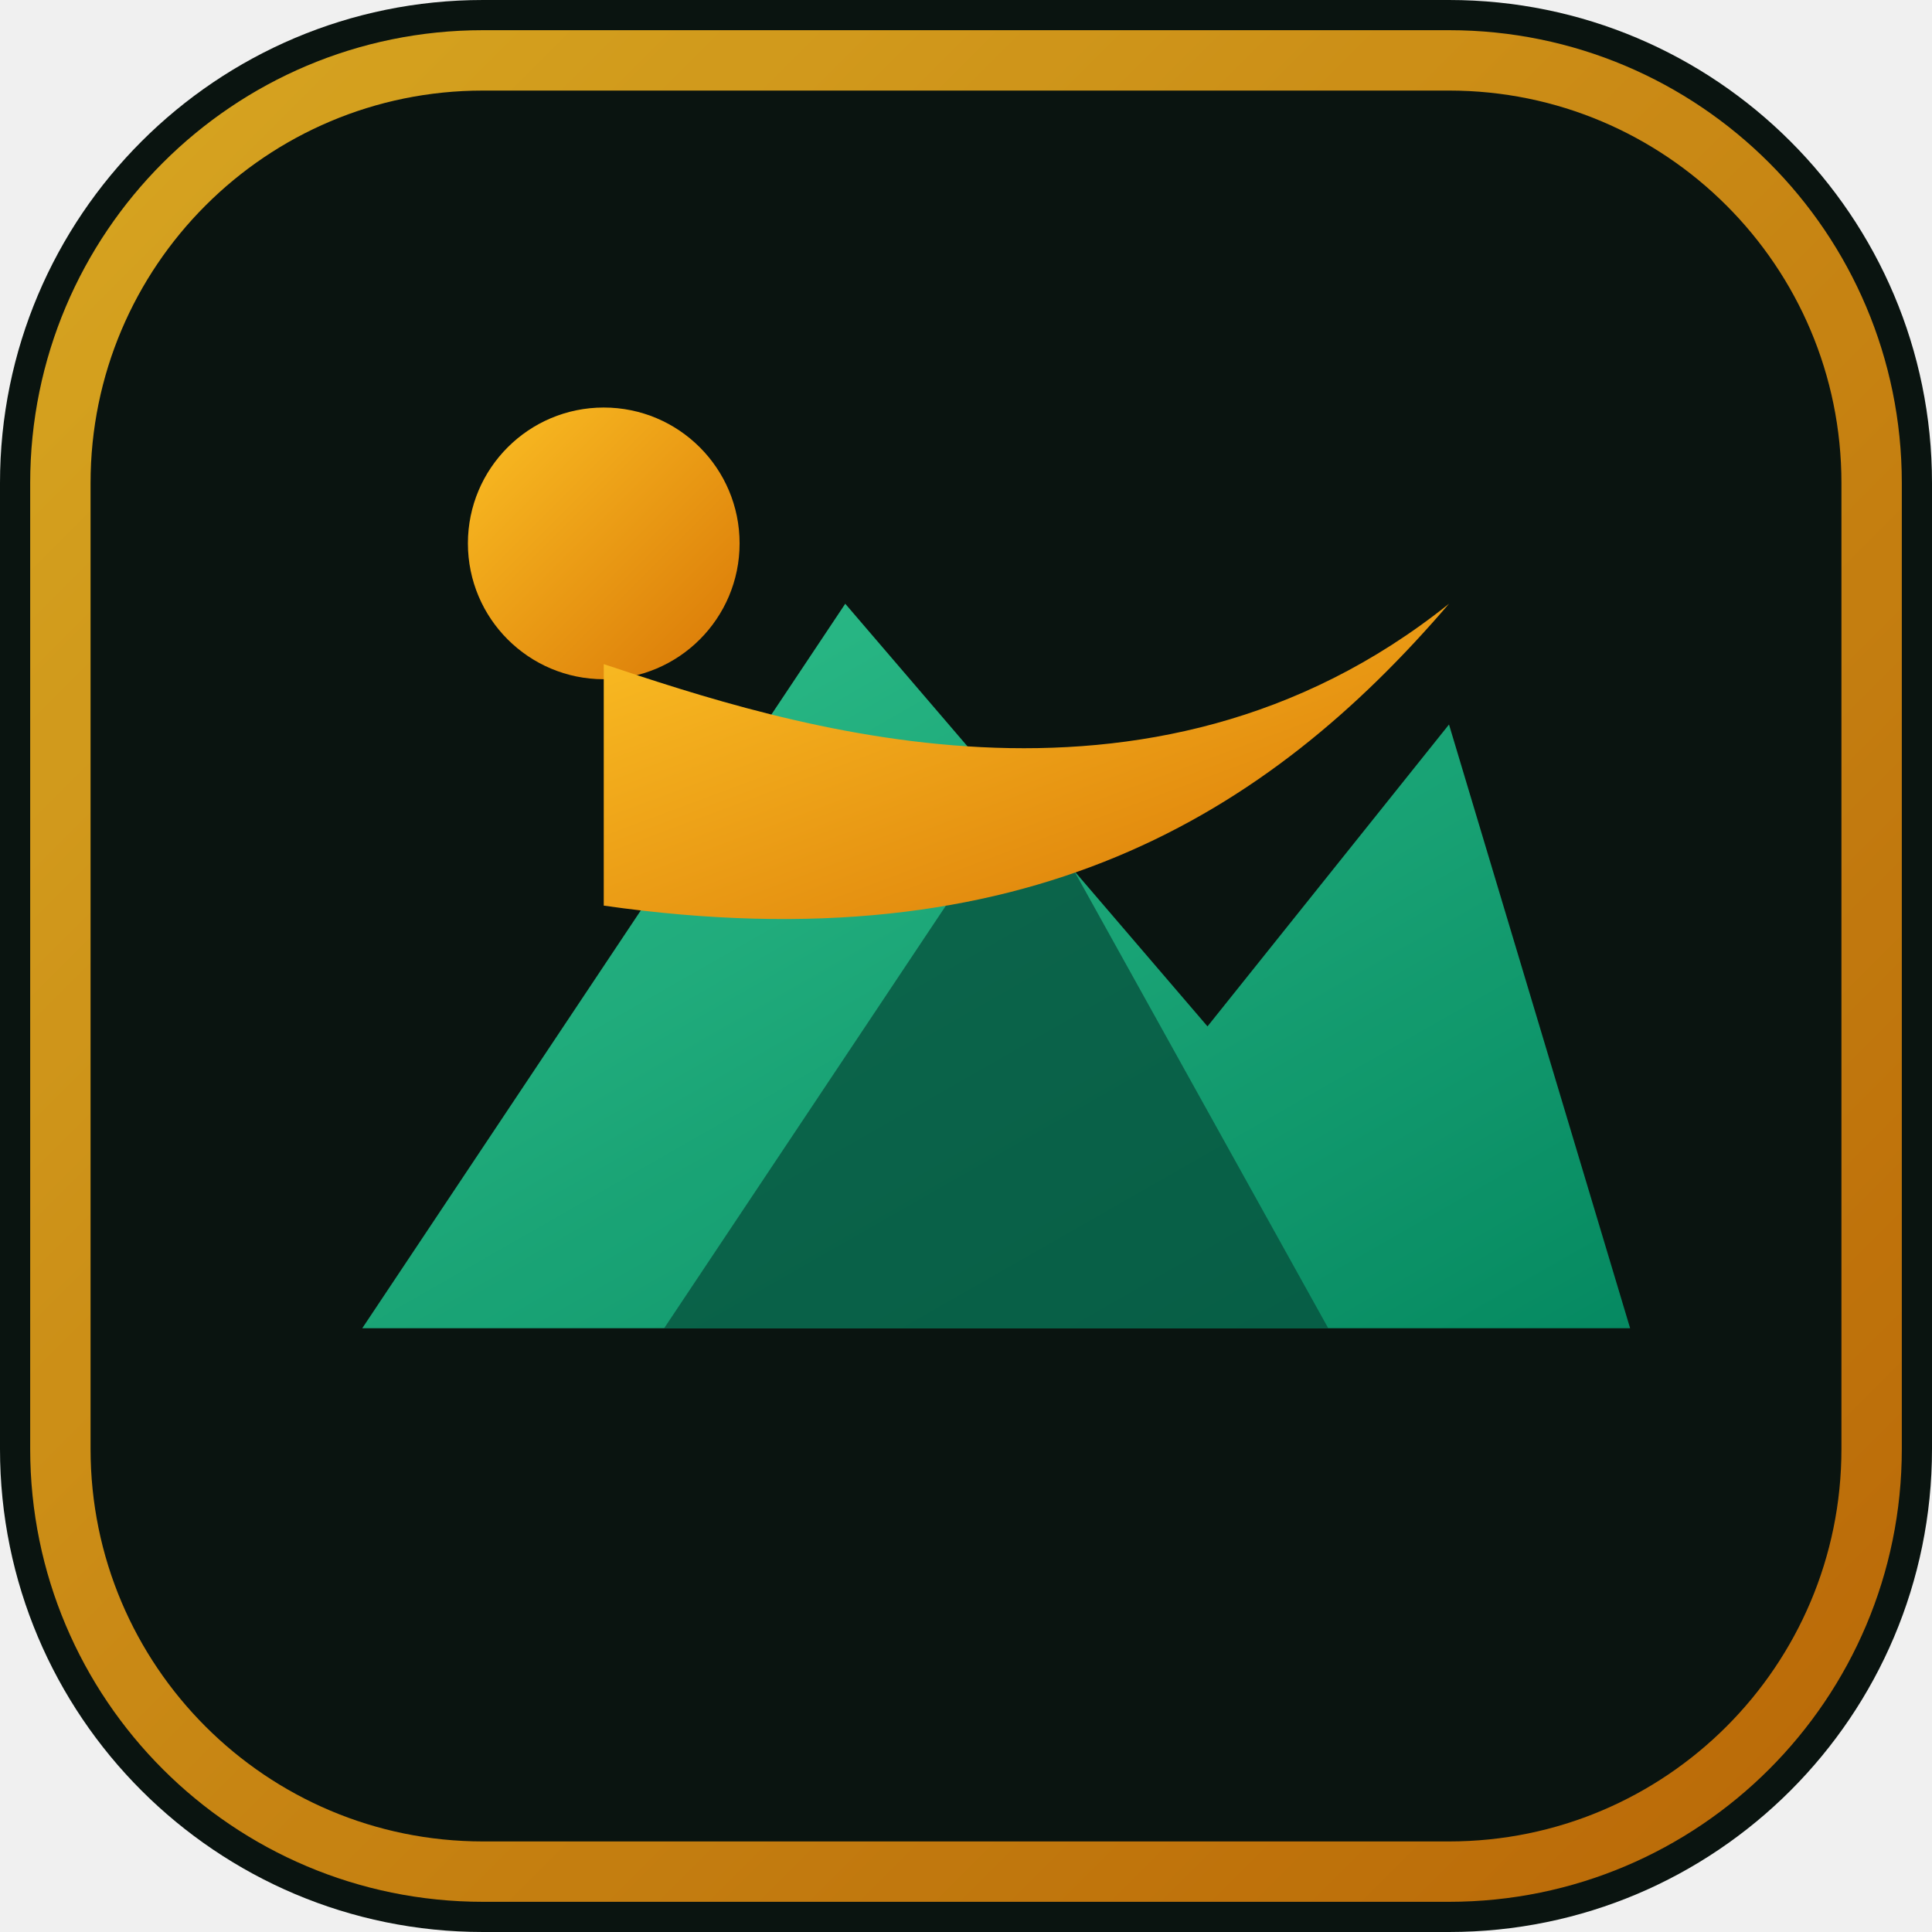
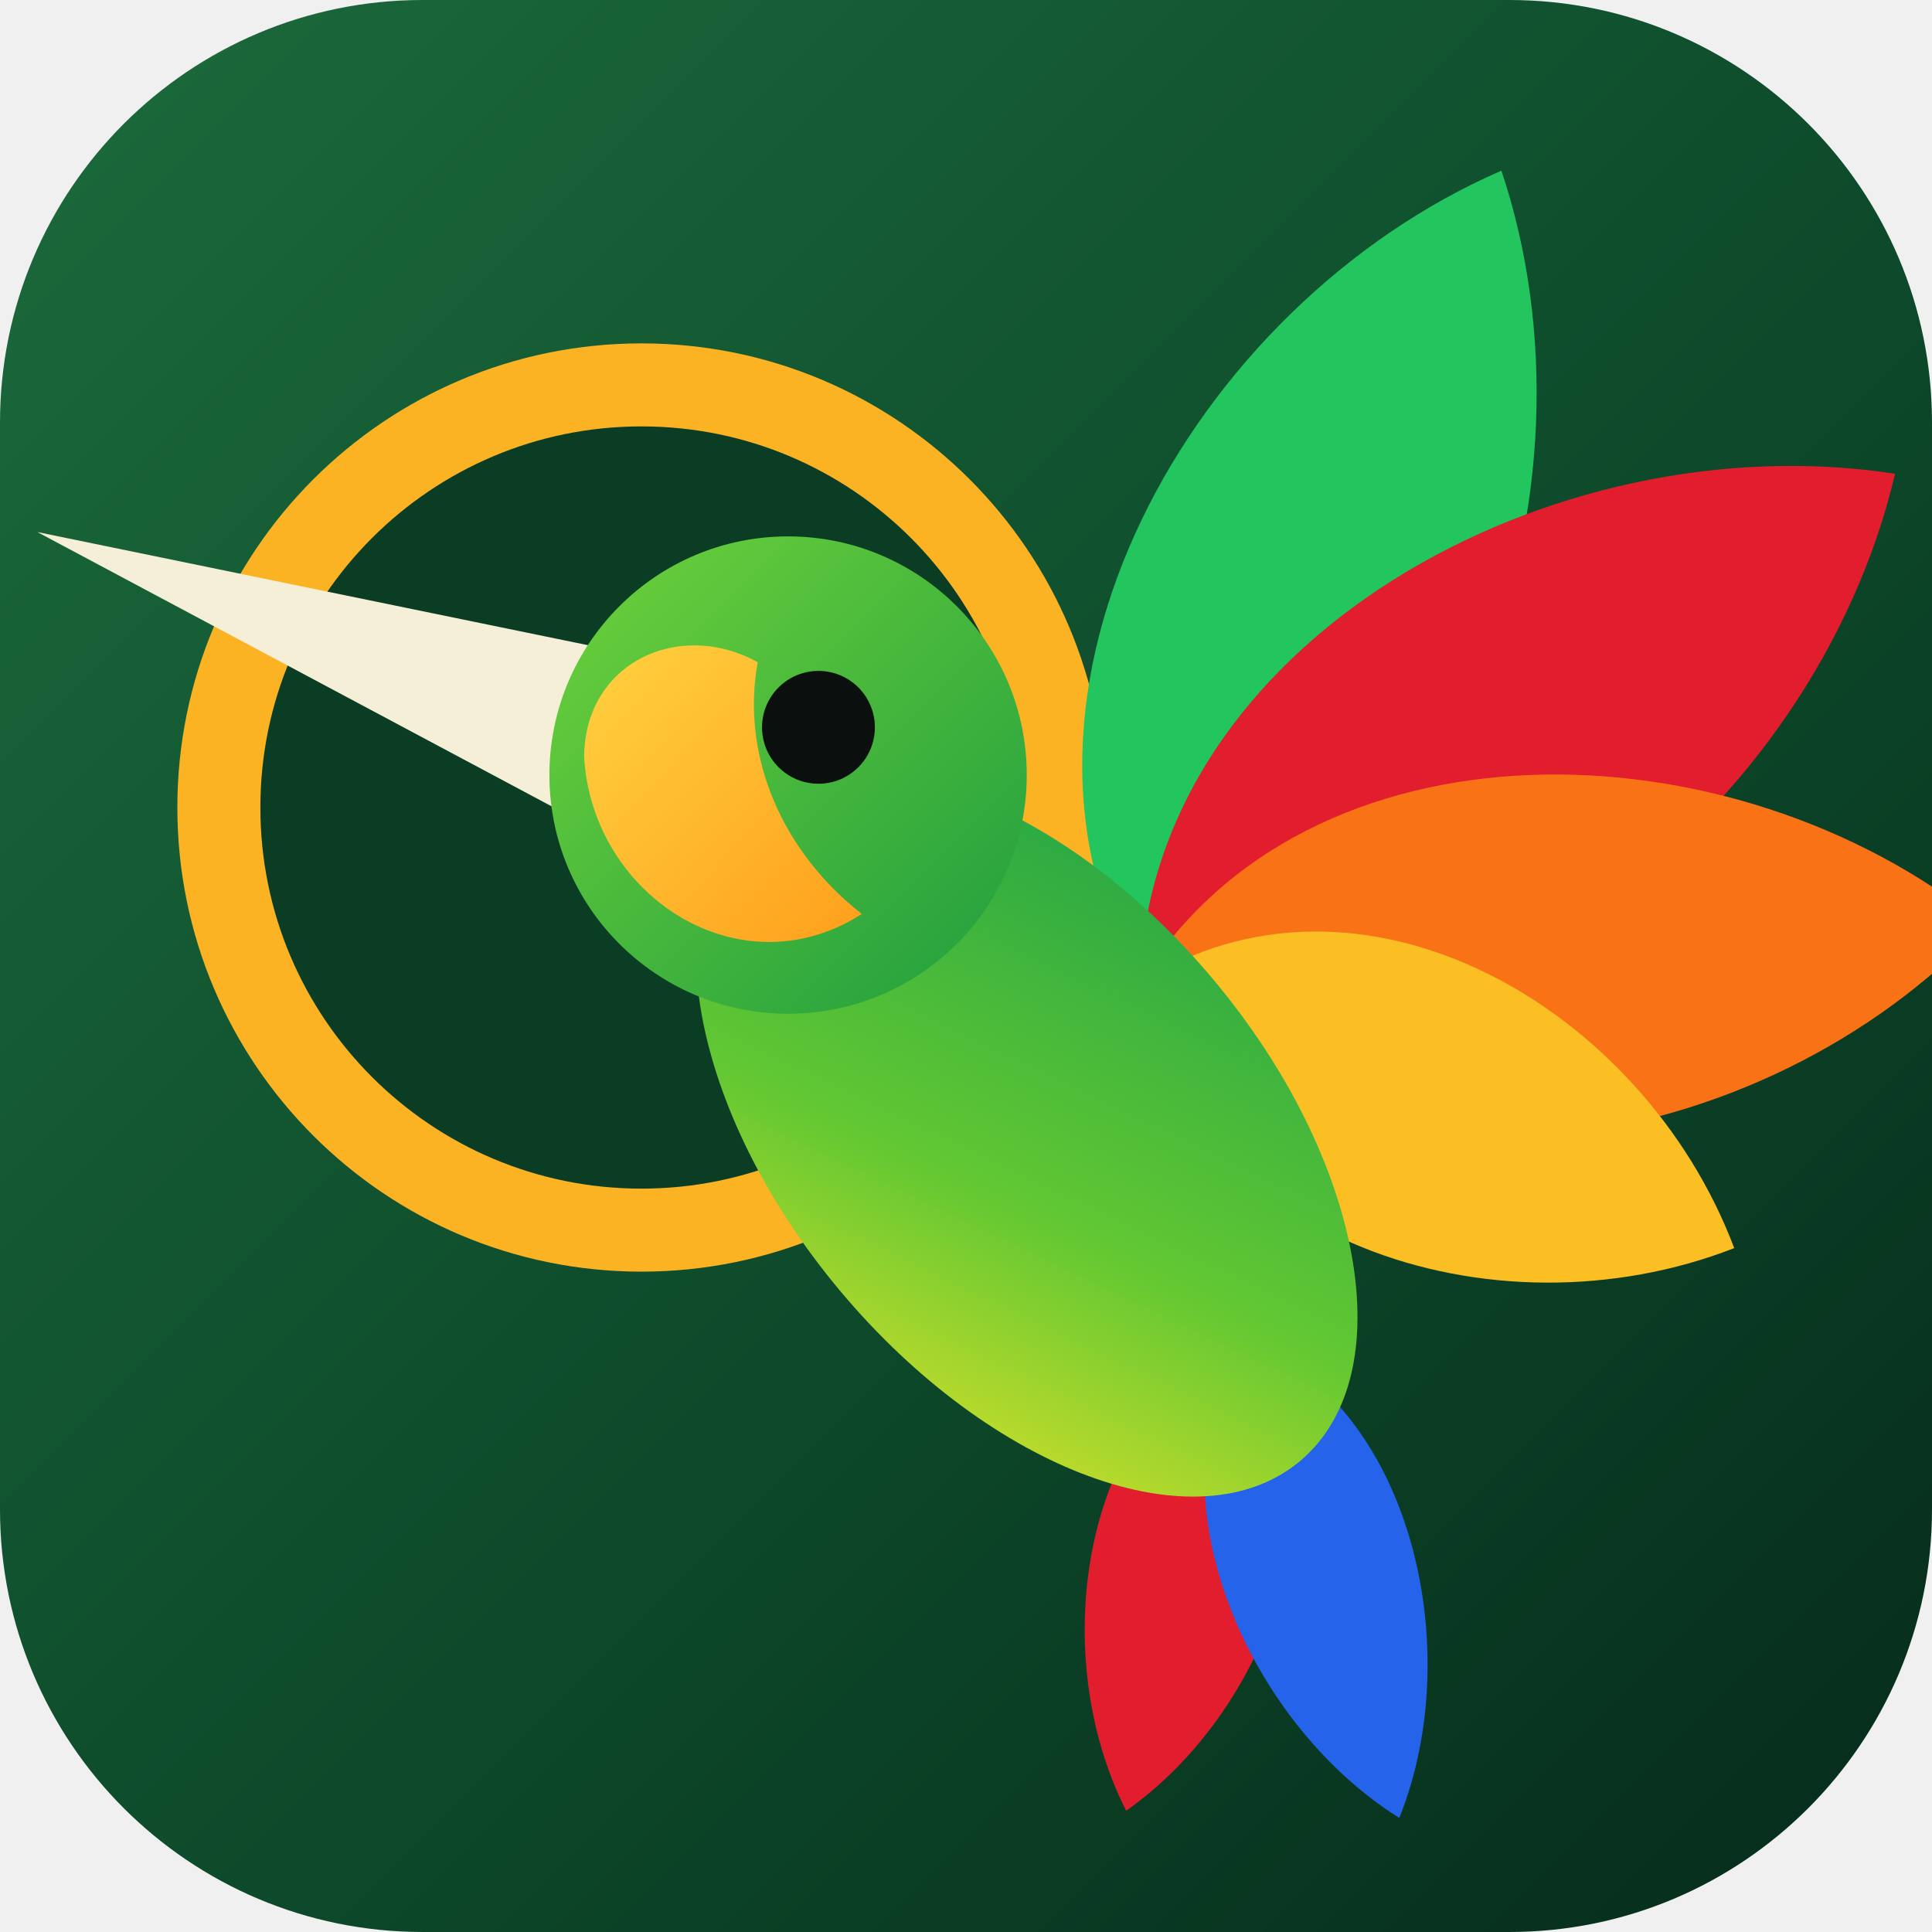
- <svg xmlns="http://www.w3.org/2000/svg" viewBox="0 0 64 64" width="64" height="64">
+ <svg xmlns="http://www.w3.org/2000/svg" viewBox="0 0 512 512">
  <defs>
-     <linearGradient id="mvGoldGrad" x1="0%" y1="0%" x2="100%" y2="100%">
-       <stop offset="0%" stop-color="#fbbf24" />
-       <stop offset="100%" stop-color="#d97706" />
+     <linearGradient id="bg" x1="0" y1="0" x2="1" y2="1">
+       <stop offset="0" stop-color="#1c6b3c" />
+       <stop offset="0.55" stop-color="#0d4a2b" />
+       <stop offset="1" stop-color="#062a1a" />
    </linearGradient>
-     <linearGradient id="mvGreenGrad" x1="0%" y1="0%" x2="100%" y2="100%">
-       <stop offset="0%" stop-color="#34d399" />
-       <stop offset="100%" stop-color="#059669" />
+     <radialGradient id="sun" cx="0.45" cy="0.42" r="0.6">
+       <stop offset="0" stop-color="#fff3a3" />
+       <stop offset="0.45" stop-color="#fdc02e" />
+       <stop offset="1" stop-color="#f47a12" />
+     </radialGradient>
+     <linearGradient id="gHead" x1="0" y1="0" x2="1" y2="1">
+       <stop offset="0" stop-color="#6fd23a" />
+       <stop offset="1" stop-color="#1f9d3f" />
+     </linearGradient>
+     <linearGradient id="gBody" x1="0.1" y1="0" x2="0.9" y2="1">
+       <stop offset="0" stop-color="#22a447" />
+       <stop offset="0.6" stop-color="#63c832" />
+       <stop offset="1" stop-color="#d7e02a" />
+     </linearGradient>
+     <linearGradient id="gThroat" x1="0" y1="0" x2="1" y2="1">
+       <stop offset="0" stop-color="#ffd23f" />
+       <stop offset="1" stop-color="#ff9f1c" />
+     </linearGradient>
+     <linearGradient id="fGreen" x1="0" y1="0" x2="1" y2="0">
+       <stop offset="0" stop-color="#0d7a6a" />
+       <stop offset="1" stop-color="#34c759" />
+     </linearGradient>
+     <linearGradient id="fTeal" x1="0" y1="0" x2="1" y2="0">
+       <stop offset="0" stop-color="#0b4f8a" />
+       <stop offset="1" stop-color="#1fa3b8" />
+     </linearGradient>
+     <linearGradient id="fRed" x1="0" y1="0" x2="1" y2="0">
+       <stop offset="0" stop-color="#ff5a1f" />
+       <stop offset="1" stop-color="#e0142f" />
+     </linearGradient>
+     <linearGradient id="fRed2" x1="0" y1="0" x2="1" y2="0">
+       <stop offset="0" stop-color="#ff8a1f" />
+       <stop offset="1" stop-color="#ee2b2b" />
+     </linearGradient>
+     <linearGradient id="fOr" x1="0" y1="0" x2="1" y2="0">
+       <stop offset="0" stop-color="#ffb61f" />
+       <stop offset="1" stop-color="#f26a12" />
+     </linearGradient>
+     <linearGradient id="fYel" x1="0" y1="0" x2="1" y2="0">
+       <stop offset="0" stop-color="#ffd83a" />
+       <stop offset="1" stop-color="#ff9a1f" />
    </linearGradient>
  </defs>
-   <rect width="64" height="64" rx="16" fill="#0a1410" />
-   <rect width="60" height="60" x="2" y="2" rx="14" fill="none" stroke="url(#mvGoldGrad)" stroke-width="2" opacity="0.85" />
-   <path d="M12 44 L28 20 L40 34 L48 24 L54 44 Z" fill="url(#mvGreenGrad)" opacity="0.9" />
-   <path d="M22 44 L34 26 L44 44 Z" fill="#064e3b" opacity="0.75" />
-   <circle cx="20" cy="18" r="4.5" fill="url(#mvGoldGrad)" />
-   <path d="M20 22 C26 24 38 28 48 20 C42 27 34 32 20 30 Z" fill="url(#mvGoldGrad)" />
-   <path d="M16 47 L48 47" stroke="url(#mvGoldGrad)" stroke-width="2.5" stroke-linecap="round" />
+   <clipPath id="clip">
+     <rect width="512" height="512" rx="112" />
+   </clipPath>
+   <g clip-path="url(#clip)">
+     <rect width="512" height="512" rx="112" fill="url(#bg)" />
+     <circle cx="170" cy="214" r="112" fill="#0a3d24" />
+     <circle cx="170" cy="214" r="112" fill="none" stroke="#fbb324" stroke-width="22" />
+     <g transform="translate(-29.20 -49.90) scale(1.15)">
+       <path transform="translate(312,352) rotate(104)" d="M0,0 C24.6,-32.0 80.6,-27.2 112.0,0 C80.6,27.2 24.6,32.0 0,0 Z" fill="#e11d2e" stroke="#ffffff" stroke-width="0" stroke-linejoin="round" />
+       <path transform="translate(312,352) rotate(72)" d="M0,0 C25.5,-32.0 83.5,-27.2 116.0,0 C83.5,27.2 25.5,32.0 0,0 Z" fill="#2563eb" stroke="#ffffff" stroke-width="0" stroke-linejoin="round" />
+       <path transform="translate(288,270) rotate(-66)" d="M0,0 C45.1,-62.0 147.6,-52.7 205.0,0 C147.6,52.7 45.1,62.0 0,0 Z" fill="#22c55e" stroke="#ffffff" stroke-width="0" stroke-linejoin="round" />
+       <path transform="translate(288,270) rotate(-34)" d="M0,0 C46.2,-64.0 151.2,-54.4 210.0,0 C151.2,54.4 46.2,64.0 0,0 Z" fill="#e11d2e" stroke="#ffffff" stroke-width="0" stroke-linejoin="round" />
+       <path transform="translate(288,270) rotate(-4)" d="M0,0 C42.9,-60.0 140.4,-51.0 195.0,0 C140.4,51.0 42.9,60.0 0,0 Z" fill="#f97316" stroke="#ffffff" stroke-width="0" stroke-linejoin="round" />
+       <path transform="translate(288,270) rotate(24)" d="M0,0 C33.0,-50.0 108.0,-42.5 150.0,0 C108.0,42.5 33.0,50.0 0,0 Z" fill="#fbbf24" stroke="#ffffff" stroke-width="0" stroke-linejoin="round" />
+       <ellipse cx="262" cy="305" rx="98" ry="56" transform="rotate(50 262 305)" fill="url(#gBody)" stroke="#ffffff" stroke-width="0" />
+       <path d="M180 196 L34 166 L184 246 Z" fill="#f4efd6" stroke="#ffffff" stroke-width="0" stroke-linejoin="round" />
+       <circle cx="207" cy="222" r="55" fill="url(#gHead)" stroke="#ffffff" stroke-width="0" />
+       <path d="M160 218 C160 196 182 186 200 196 C196 218 206 240 224 254 C196 272 162 250 160 218 Z" fill="url(#gThroat)" />
+       <circle cx="214" cy="211" r="13" fill="#0b0f0d" />
+     </g>
+   </g>
</svg>
